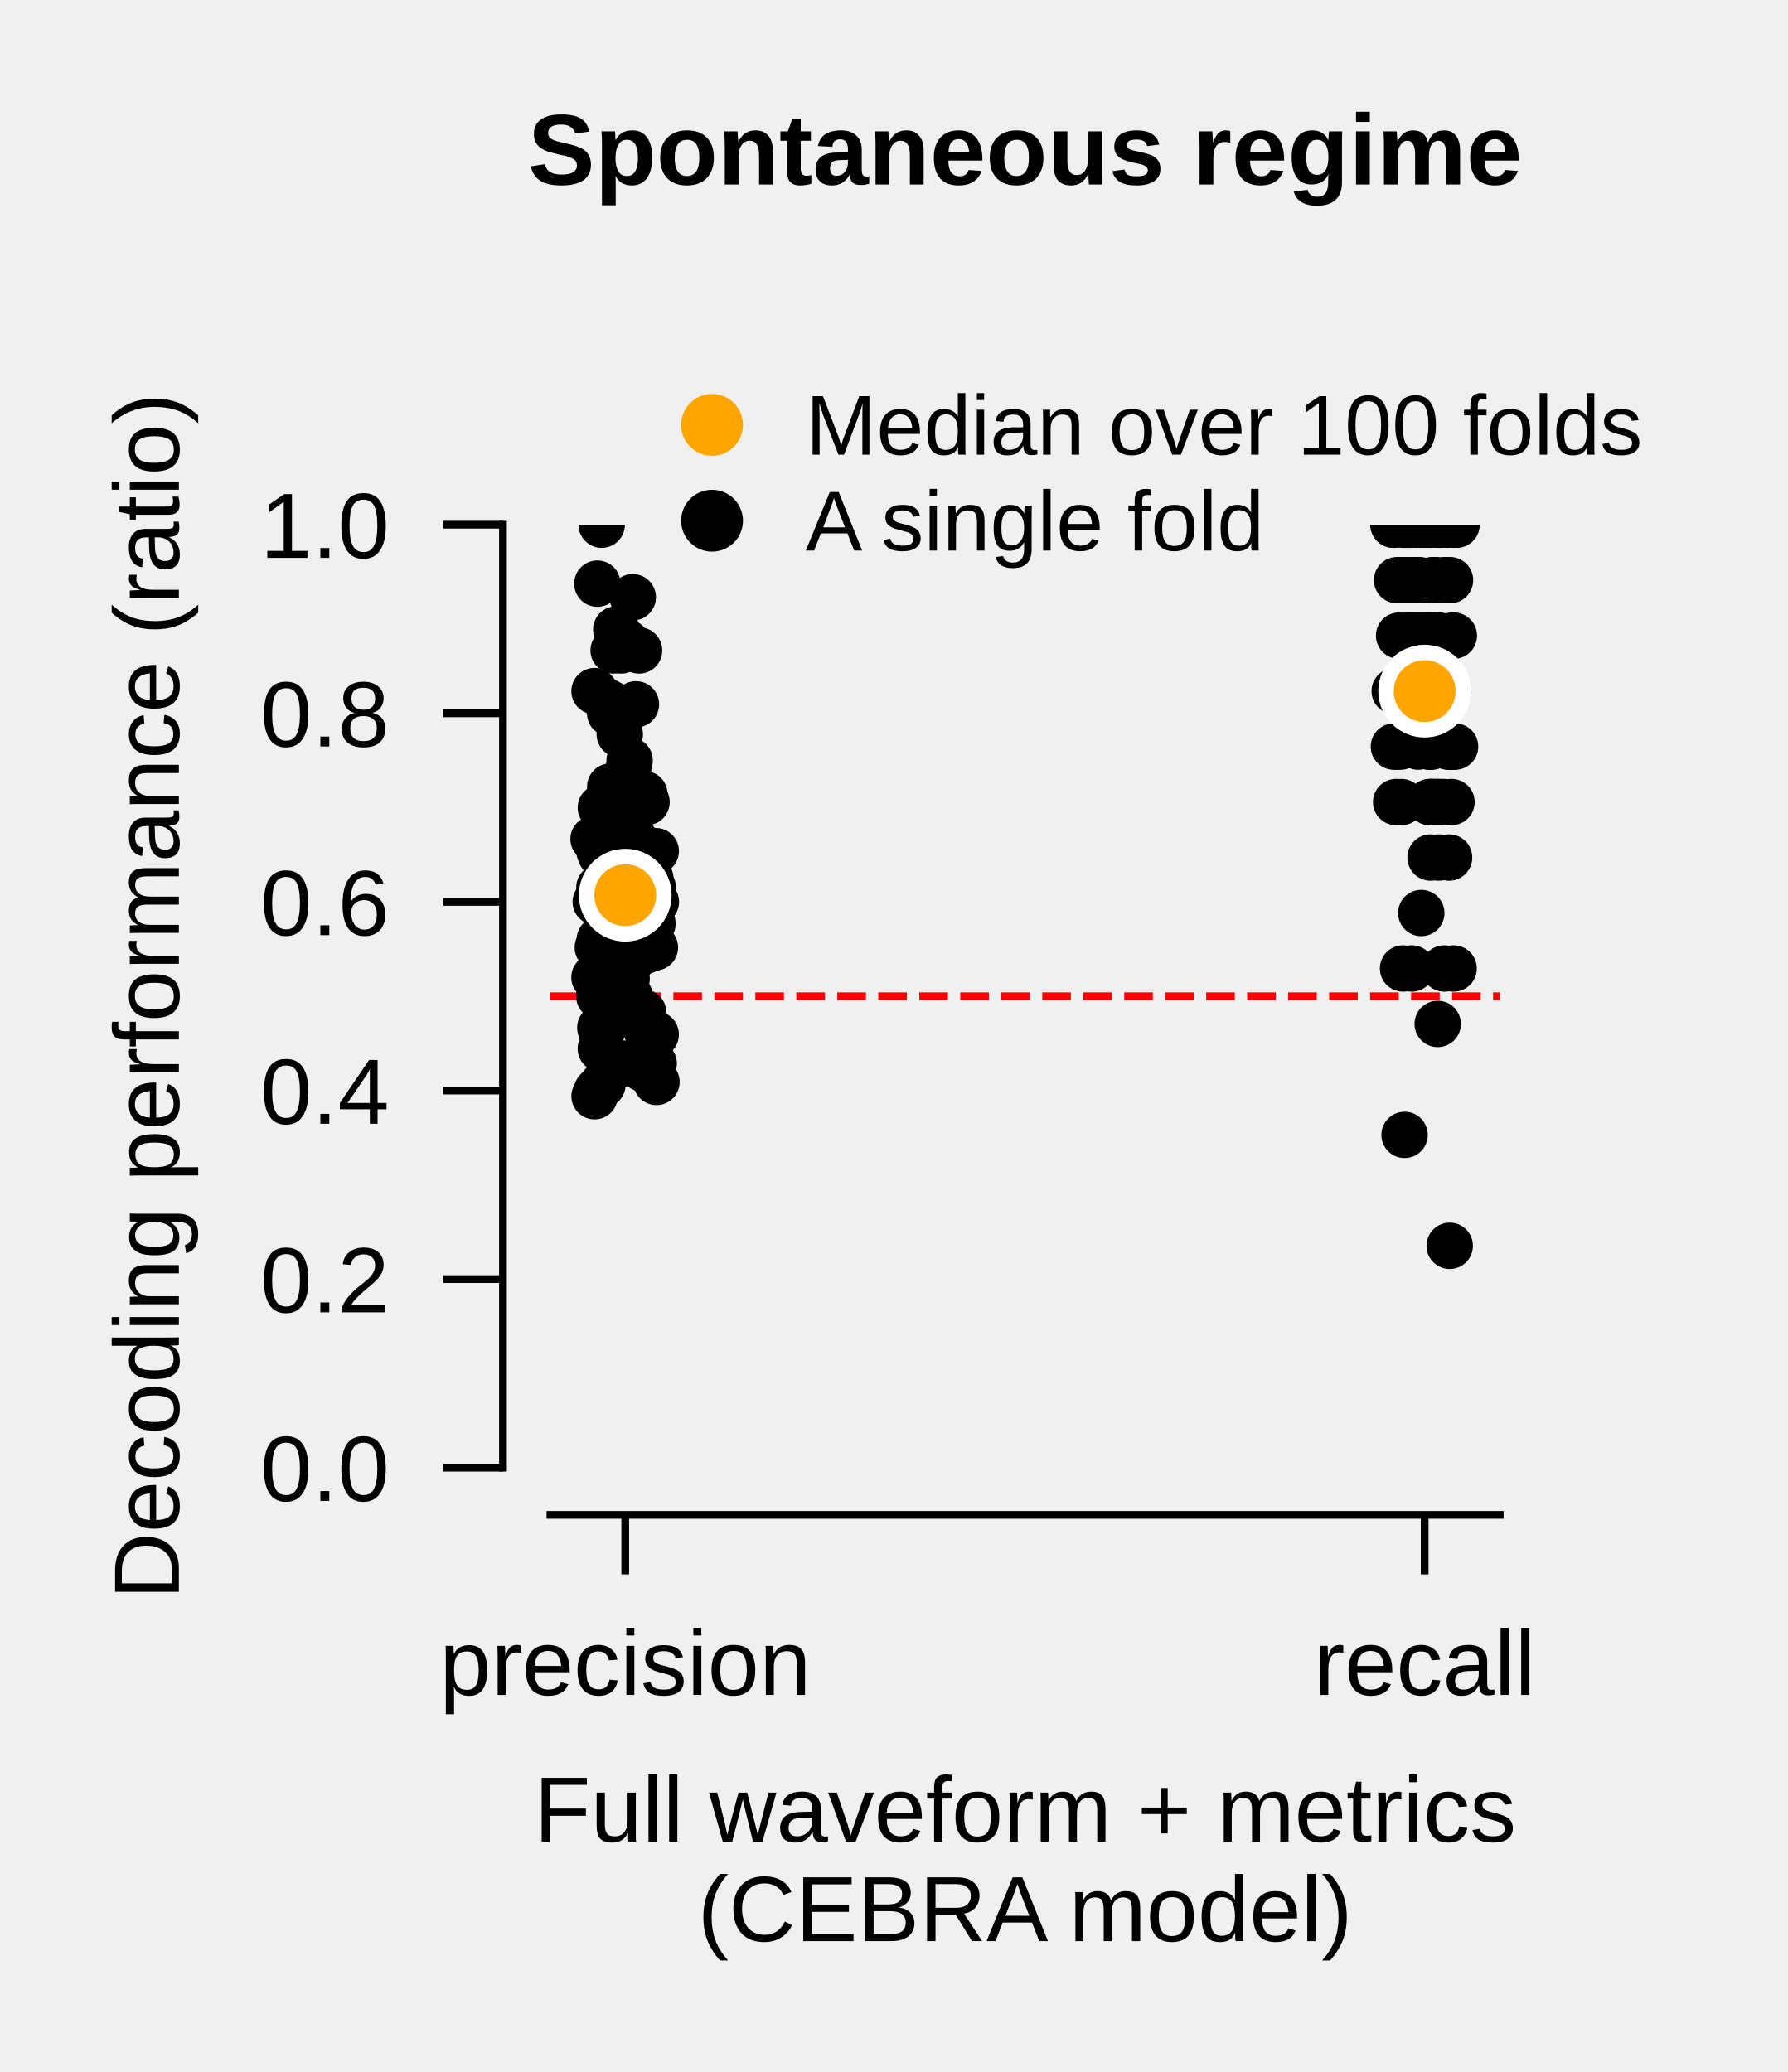
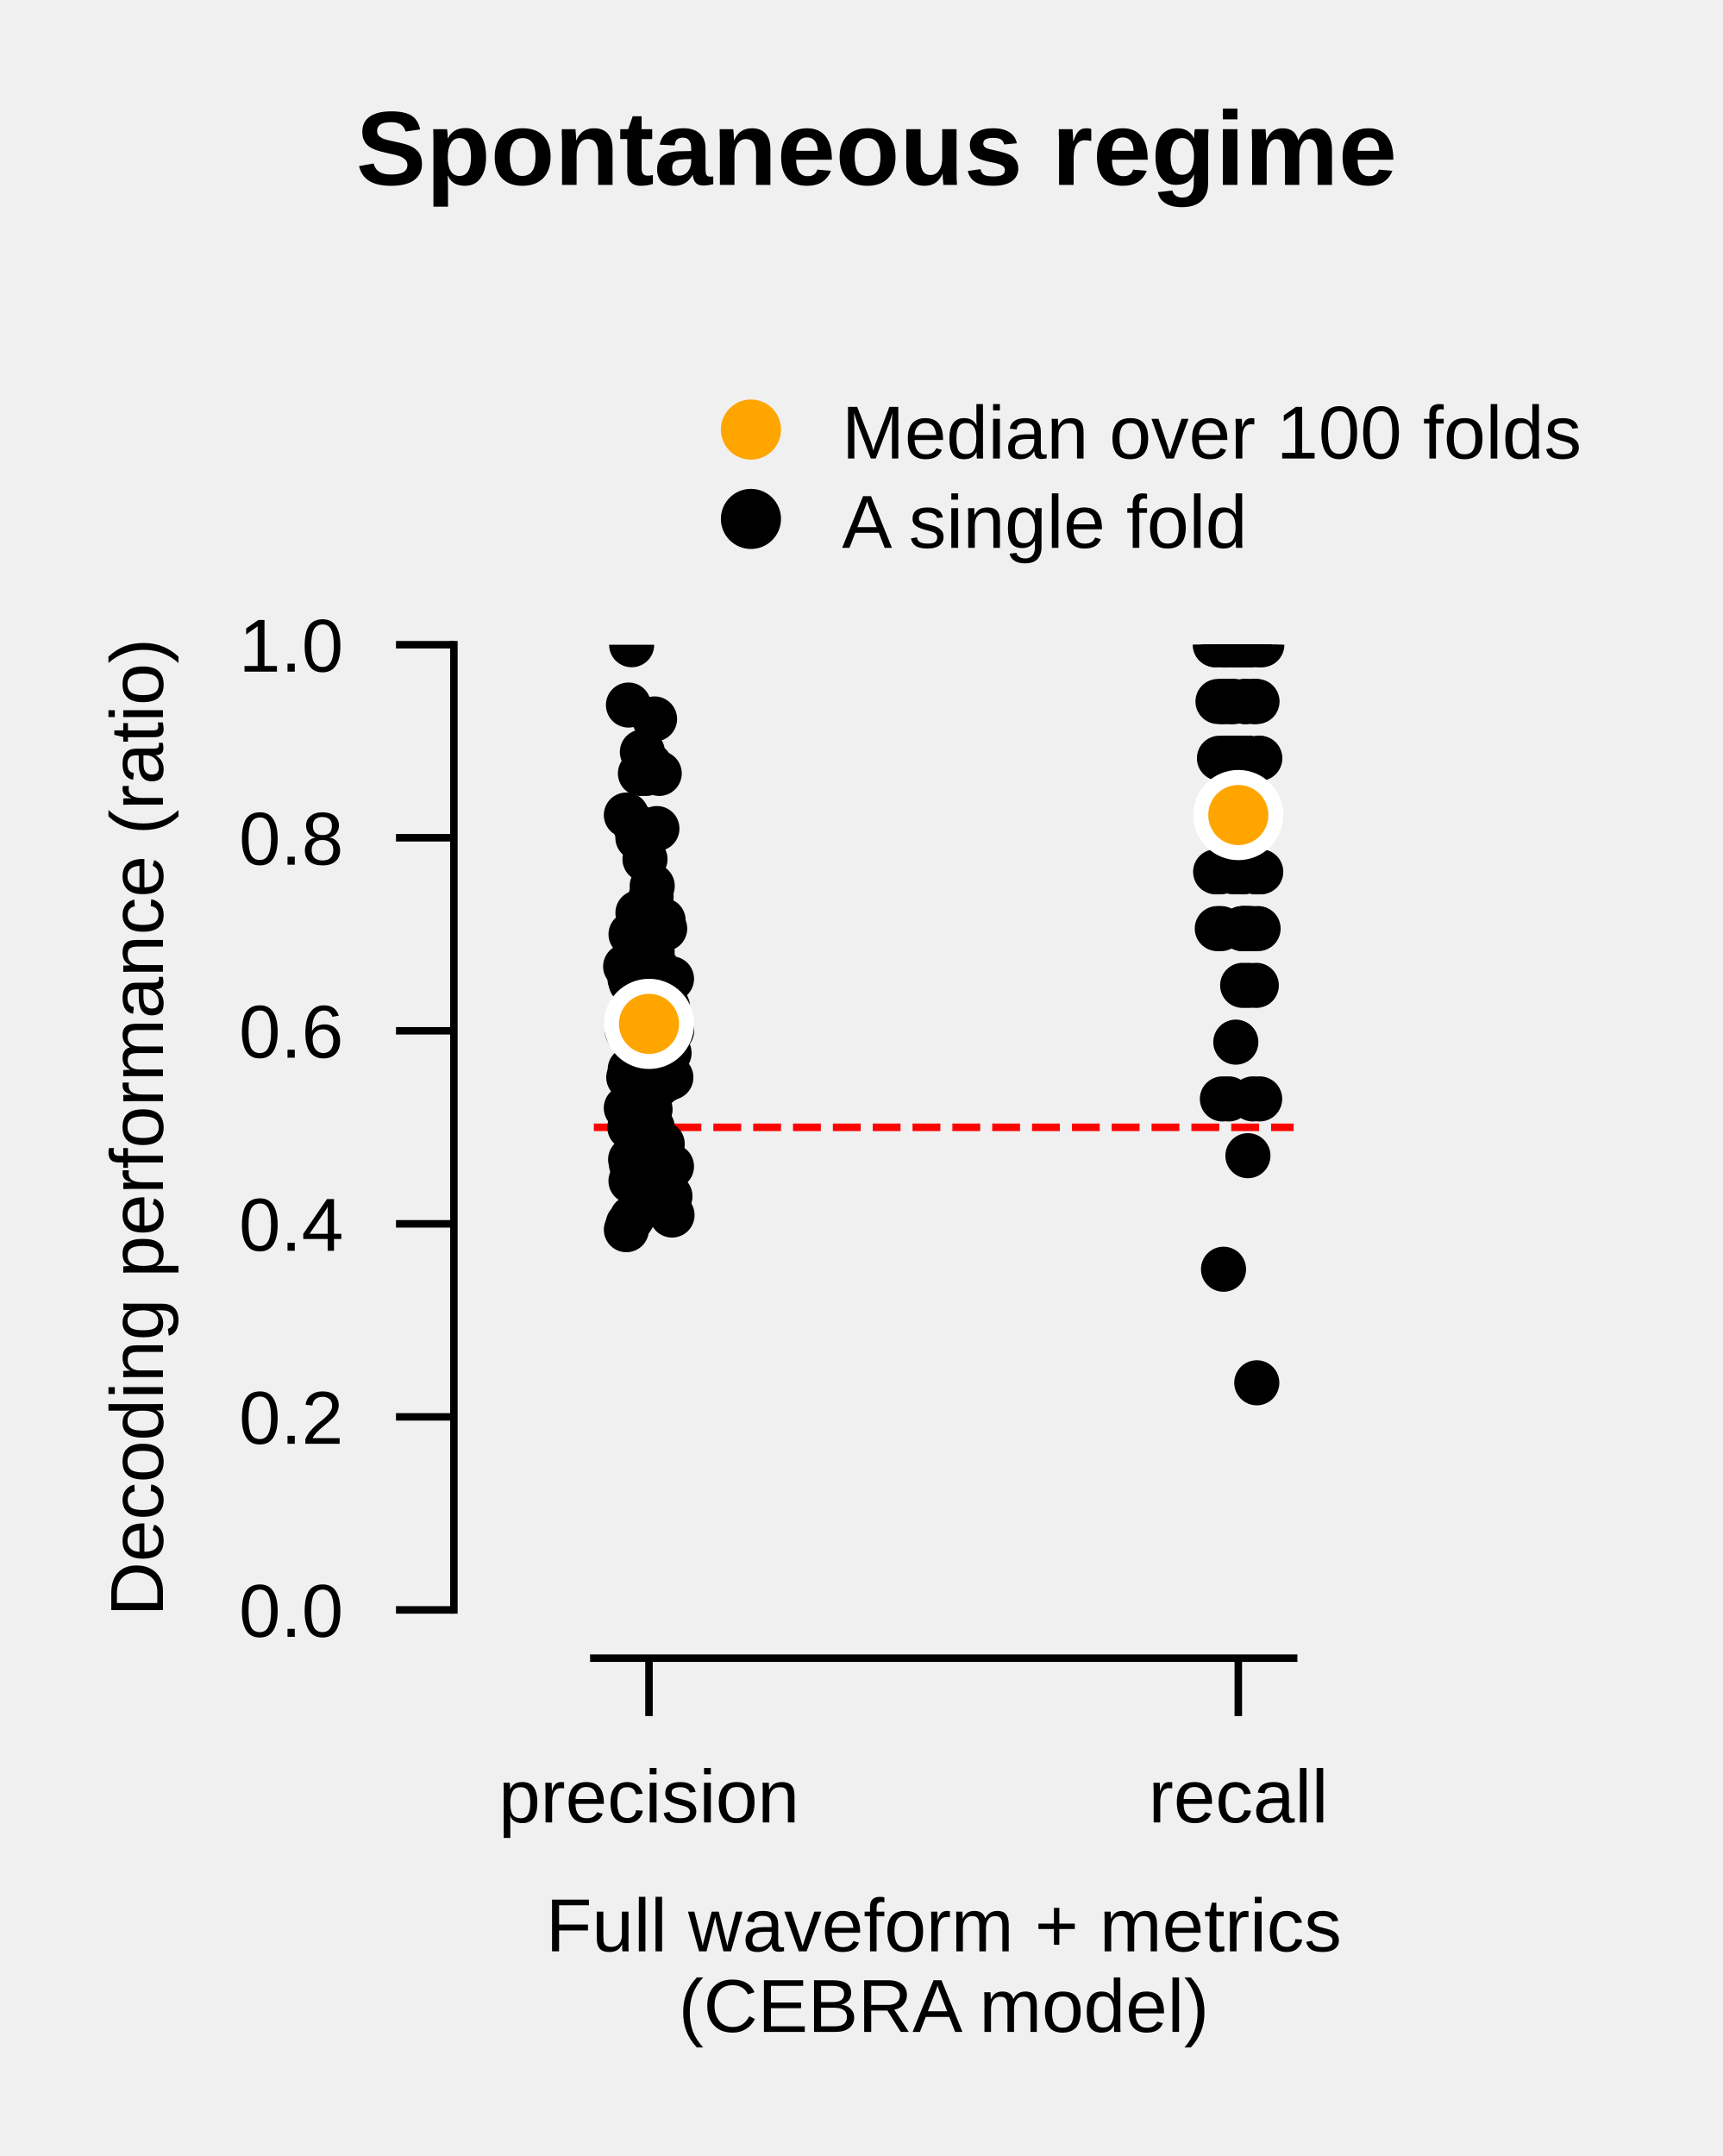
- <svg xmlns="http://www.w3.org/2000/svg" xmlns:xlink="http://www.w3.org/1999/xlink" width="115.602" height="133.994" viewBox="0 0 115.602 133.994" version="1.1">
+ <svg xmlns="http://www.w3.org/2000/svg" xmlns:xlink="http://www.w3.org/1999/xlink" width="114.595" height="143.41" viewBox="0 0 114.595 143.41" version="1.1">
  <defs>
    <style type="text/css">*{stroke-linejoin: round; stroke-linecap: butt}</style>
  </defs>
  <g id="figure_1">
    <g id="patch_1">
-       <path d="M 0 133.994  L 115.602 133.994  L 115.602 0  L 0 0  L 0 133.994  z " style="fill: none" />
+       <path d="M 0 143.41  L 114.595 143.41  L 114.595 0  L 0 0  L 0 143.41  z " style="fill: none" />
    </g>
    <g id="axes_1">
      <g id="patch_2">
-         <path d="M 35.59 94.916  L 96.97 94.916  L 96.97 33.932  L 35.59 33.932  L 35.59 94.916  z " style="fill: none" />
+         <path d="M 39.502 107.085  L 86.052 107.085  L 86.052 42.885  L 39.502 42.885  L 39.502 107.085  z " style="fill: none" />
      </g>
      <g id="line2d_1">
-         <path d="M 35.59 64.424  L 96.97 64.424  " clip-path="url(#pff36fde339)" style="fill: none; stroke-dasharray: 1.85,0.8; stroke-dashoffset: 0; stroke: #ff0000; stroke-width: 0.5" />
+         <path d="M 39.502 74.985  L 86.052 74.985  " clip-path="url(#pbf1550fb75)" style="fill: none; stroke-dasharray: 1.85,0.8; stroke-dashoffset: 0; stroke: #ff0000; stroke-width: 0.5" />
      </g>
      <g id="matplotlib.axis_1">
        <g id="xtick_1">
          <g id="line2d_2">
            <defs>
-               <path id="mc4f6f63d83" d="M 0 0  L 0 3.85  " style="stroke: #000000; stroke-width: 0.5" />
+               <path id="m8f542e8c25" d="M 0 0  L 0 3.85  " style="stroke: #000000; stroke-width: 0.5" />
            </defs>
            <g>
-               <use xlink:href="#mc4f6f63d83" x="40.428" y="97.965" style="stroke: #000000; stroke-width: 0.5" />
+               <use xlink:href="#m8f542e8c25" x="43.171" y="110.295" style="stroke: #000000; stroke-width: 0.5" />
            </g>
          </g>
          <g id="text_1">
-             <text font-family="Arial" font-size="6" text-anchor="middle" x="40.428" y="109.61" transform="rotate(-0 40.42777 109.6097)">precision</text>
+             <text font-family="Arial" font-size="5" text-anchor="middle" x="43.171" y="121.223" transform="rotate(-0 43.17139 121.2234)">precision</text>
          </g>
        </g>
        <g id="xtick_2">
          <g id="line2d_3">
            <g>
-               <use xlink:href="#mc4f6f63d83" x="92.117" y="97.965" style="stroke: #000000; stroke-width: 0.5" />
+               <use xlink:href="#m8f542e8c25" x="82.372" y="110.295" style="stroke: #000000; stroke-width: 0.5" />
            </g>
          </g>
          <g id="text_2">
-             <text font-family="Arial" font-size="6" text-anchor="middle" x="92.117" y="109.61" transform="rotate(-0 92.11683 109.6097)">recall</text>
+             <text font-family="Arial" font-size="5" text-anchor="middle" x="82.372" y="121.223" transform="rotate(-0 82.37188 121.2234)">recall</text>
          </g>
        </g>
        <g id="text_3">
-           <text font-family="Arial" font-size="6" transform="translate(34.52463 119.0969)">Full waveform + metrics</text>
-           <text font-family="Arial" font-size="6" transform="translate(45.10666 125.5307)">(CEBRA model)</text>
+           <text font-family="Arial" font-size="5" transform="translate(36.31469 129.7961)">Full waveform + metrics</text>
+           <text font-family="Arial" font-size="5" transform="translate(45.13305 135.1577)">(CEBRA model)</text>
        </g>
      </g>
      <g id="matplotlib.axis_2">
        <g id="ytick_1">
          <g id="line2d_4">
            <defs>
-               <path id="me7ab2f1387" d="M 0 0  L -3.85 0  " style="stroke: #000000; stroke-width: 0.5" />
+               <path id="mc4f0e2b74e" d="M 0 0  L -3.85 0  " style="stroke: #000000; stroke-width: 0.5" />
            </defs>
            <g>
-               <use xlink:href="#me7ab2f1387" x="32.521" y="94.916" style="stroke: #000000; stroke-width: 0.5" />
+               <use xlink:href="#mc4f0e2b74e" x="30.192" y="107.085" style="stroke: #000000; stroke-width: 0.5" />
            </g>
          </g>
          <g id="text_4">
-             <text font-family="Arial" font-size="6" text-anchor="end" x="25.171" y="97.063" transform="rotate(-0 25.17063 97.06314)">0.0</text>
+             <text font-family="Arial" font-size="5" text-anchor="end" x="22.842" y="108.874" transform="rotate(-0 22.84219 108.874)">0.0</text>
          </g>
        </g>
        <g id="ytick_2">
          <g id="line2d_5">
            <g>
-               <use xlink:href="#me7ab2f1387" x="32.521" y="82.719" style="stroke: #000000; stroke-width: 0.5" />
+               <use xlink:href="#mc4f0e2b74e" x="30.192" y="94.245" style="stroke: #000000; stroke-width: 0.5" />
            </g>
          </g>
          <g id="text_5">
-             <text font-family="Arial" font-size="6" text-anchor="end" x="25.171" y="84.866" transform="rotate(-0 25.17063 84.86634)">0.2</text>
+             <text font-family="Arial" font-size="5" text-anchor="end" x="22.842" y="96.034" transform="rotate(-0 22.84219 96.03398)">0.2</text>
          </g>
        </g>
        <g id="ytick_3">
          <g id="line2d_6">
            <g>
-               <use xlink:href="#me7ab2f1387" x="32.521" y="70.522" style="stroke: #000000; stroke-width: 0.5" />
+               <use xlink:href="#mc4f0e2b74e" x="30.192" y="81.405" style="stroke: #000000; stroke-width: 0.5" />
            </g>
          </g>
          <g id="text_6">
-             <text font-family="Arial" font-size="6" text-anchor="end" x="25.171" y="72.67" transform="rotate(-0 25.17063 72.66954)">0.4</text>
+             <text font-family="Arial" font-size="5" text-anchor="end" x="22.842" y="83.194" transform="rotate(-0 22.84219 83.19398)">0.4</text>
          </g>
        </g>
        <g id="ytick_4">
          <g id="line2d_7">
            <g>
-               <use xlink:href="#me7ab2f1387" x="32.521" y="58.325" style="stroke: #000000; stroke-width: 0.5" />
+               <use xlink:href="#mc4f0e2b74e" x="30.192" y="68.565" style="stroke: #000000; stroke-width: 0.5" />
            </g>
          </g>
          <g id="text_7">
-             <text font-family="Arial" font-size="6" text-anchor="end" x="25.171" y="60.473" transform="rotate(-0 25.17063 60.47274)">0.6</text>
+             <text font-family="Arial" font-size="5" text-anchor="end" x="22.842" y="70.354" transform="rotate(-0 22.84219 70.35398)">0.6</text>
          </g>
        </g>
        <g id="ytick_5">
          <g id="line2d_8">
            <g>
-               <use xlink:href="#me7ab2f1387" x="32.521" y="46.129" style="stroke: #000000; stroke-width: 0.5" />
+               <use xlink:href="#mc4f0e2b74e" x="30.192" y="55.725" style="stroke: #000000; stroke-width: 0.5" />
            </g>
          </g>
          <g id="text_8">
-             <text font-family="Arial" font-size="6" text-anchor="end" x="25.171" y="48.276" transform="rotate(-0 25.17063 48.27594)">0.8</text>
+             <text font-family="Arial" font-size="5" text-anchor="end" x="22.842" y="57.514" transform="rotate(-0 22.84219 57.51398)">0.8</text>
          </g>
        </g>
        <g id="ytick_6">
          <g id="line2d_9">
            <g>
-               <use xlink:href="#me7ab2f1387" x="32.521" y="33.932" style="stroke: #000000; stroke-width: 0.5" />
+               <use xlink:href="#mc4f0e2b74e" x="30.192" y="42.885" style="stroke: #000000; stroke-width: 0.5" />
            </g>
          </g>
          <g id="text_9">
-             <text font-family="Arial" font-size="6" text-anchor="end" x="25.171" y="36.079" transform="rotate(-0 25.17063 36.07914)">1.0</text>
+             <text font-family="Arial" font-size="5" text-anchor="end" x="22.842" y="44.674" transform="rotate(-0 22.84219 44.67398)">1.0</text>
          </g>
        </g>
        <g id="text_10">
-           <text font-family="Arial" font-size="6" text-anchor="middle" x="11.568" y="64.424" transform="rotate(-90 11.56781 64.4238)">Decoding performance (ratio)</text>
+           <text font-family="Arial" font-size="5" text-anchor="middle" x="10.84" y="74.985" transform="rotate(-90 10.83984 74.98453)">Decoding performance (ratio)</text>
        </g>
      </g>
      <g id="line2d_10" />
      <g id="line2d_11" />
      <g id="patch_3">
-         <path d="M 32.521 94.916  L 32.521 33.932  " style="fill: none; stroke: #000000; stroke-width: 0.5; stroke-linejoin: miter; stroke-linecap: square" />
+         <path d="M 30.192 107.085  L 30.192 42.885  " style="fill: none; stroke: #000000; stroke-width: 0.5; stroke-linejoin: miter; stroke-linecap: square" />
      </g>
      <g id="patch_4">
-         <path d="M 35.59 97.965  L 96.97 97.965  " style="fill: none; stroke: #000000; stroke-width: 0.5; stroke-linejoin: miter; stroke-linecap: square" />
+         <path d="M 39.502 110.295  L 86.052 110.295  " style="fill: none; stroke: #000000; stroke-width: 0.5; stroke-linejoin: miter; stroke-linecap: square" />
      </g>
      <g id="PathCollection_1">
        <defs>
-           <path id="m756b7f6b04" d="M 0 1.5  C 0.398 1.5 0.779 1.342 1.061 1.061  C 1.342 0.779 1.5 0.398 1.5 0  C 1.5 -0.398 1.342 -0.779 1.061 -1.061  C 0.779 -1.342 0.398 -1.5 0 -1.5  C -0.398 -1.5 -0.779 -1.342 -1.061 -1.061  C -1.342 -0.779 -1.5 -0.398 -1.5 0  C -1.5 0.398 -1.342 0.779 -1.061 1.061  C -0.779 1.342 -0.398 1.5 0 1.5  z " />
+           <path id="mdff72c5a5d" d="M 0 1.5  C 0.398 1.5 0.779 1.342 1.061 1.061  C 1.342 0.779 1.5 0.398 1.5 0  C 1.5 -0.398 1.342 -0.779 1.061 -1.061  C 0.779 -1.342 0.398 -1.5 0 -1.5  C -0.398 -1.5 -0.779 -1.342 -1.061 -1.061  C -1.342 -0.779 -1.5 -0.398 -1.5 0  C -1.5 0.398 -1.342 0.779 -1.061 1.061  C -0.779 1.342 -0.398 1.5 0 1.5  z " />
        </defs>
-         <g clip-path="url(#pff36fde339)">
-           <use xlink:href="#m756b7f6b04" x="40.63" y="55.886" />
-           <use xlink:href="#m756b7f6b04" x="41.318" y="57.89" />
-           <use xlink:href="#m756b7f6b04" x="40.853" y="60.358" />
-           <use xlink:href="#m756b7f6b04" x="40.613" y="49.841" />
-           <use xlink:href="#m756b7f6b04" x="40.112" y="57.795" />
-           <use xlink:href="#m756b7f6b04" x="41.031" y="61.883" />
-           <use xlink:href="#m756b7f6b04" x="40.17" y="64.424" />
-           <use xlink:href="#m756b7f6b04" x="42.048" y="56.801" />
-           <use xlink:href="#m756b7f6b04" x="42.345" y="61.269" />
-           <use xlink:href="#m756b7f6b04" x="39.946" y="52.696" />
-           <use xlink:href="#m756b7f6b04" x="41.634" y="59.043" />
-           <use xlink:href="#m756b7f6b04" x="40.547" y="50.564" />
-           <use xlink:href="#m756b7f6b04" x="40.709" y="64.424" />
-           <use xlink:href="#m756b7f6b04" x="42.188" y="59.733" />
-           <use xlink:href="#m756b7f6b04" x="38.654" y="61.269" />
-           <use xlink:href="#m756b7f6b04" x="38.72" y="63.294" />
-           <use xlink:href="#m756b7f6b04" x="38.444" y="70.892" />
-           <use xlink:href="#m756b7f6b04" x="41.803" y="51.868" />
-           <use xlink:href="#m756b7f6b04" x="41.578" y="69.115" />
-           <use xlink:href="#m756b7f6b04" x="41.958" y="58.325" />
-           <use xlink:href="#m756b7f6b04" x="42.407" y="58.325" />
-           <use xlink:href="#m756b7f6b04" x="41.665" y="51.356" />
-           <use xlink:href="#m756b7f6b04" x="40.268" y="56.801" />
-           <use xlink:href="#m756b7f6b04" x="41.588" y="65.475" />
-           <use xlink:href="#m756b7f6b04" x="38.849" y="67.812" />
-           <use xlink:href="#m756b7f6b04" x="41.006" y="54.26" />
-           <use xlink:href="#m756b7f6b04" x="38.953" y="70.141" />
-           <use xlink:href="#m756b7f6b04" x="42.267" y="68.78" />
-           <use xlink:href="#m756b7f6b04" x="40.518" y="63.294" />
-           <use xlink:href="#m756b7f6b04" x="40.075" y="47.484" />
-           <use xlink:href="#m756b7f6b04" x="39.454" y="46.129" />
-           <use xlink:href="#m756b7f6b04" x="41.562" y="57.795" />
-           <use xlink:href="#m756b7f6b04" x="40.246" y="54.26" />
-           <use xlink:href="#m756b7f6b04" x="40.711" y="49.178" />
-           <use xlink:href="#m756b7f6b04" x="38.438" y="63.204" />
-           <use xlink:href="#m756b7f6b04" x="40.914" y="38.623" />
-           <use xlink:href="#m756b7f6b04" x="40.891" y="57.89" />
-           <use xlink:href="#m756b7f6b04" x="40.911" y="51.868" />
-           <use xlink:href="#m756b7f6b04" x="42.263" y="61.269" />
-           <use xlink:href="#m756b7f6b04" x="41.18" y="57.89" />
-           <use xlink:href="#m756b7f6b04" x="39.847" y="40.708" />
-           <use xlink:href="#m756b7f6b04" x="40.167" y="60.068" />
-           <use xlink:href="#m756b7f6b04" x="41.245" y="61.473" />
-           <use xlink:href="#m756b7f6b04" x="38.609" y="70.522" />
-           <use xlink:href="#m756b7f6b04" x="41.117" y="59.342" />
-           <use xlink:href="#m756b7f6b04" x="41.133" y="57.387" />
-           <use xlink:href="#m756b7f6b04" x="39.23" y="55.144" />
-           <use xlink:href="#m756b7f6b04" x="38.893" y="66.769" />
-           <use xlink:href="#m756b7f6b04" x="39.665" y="65.295" />
-           <use xlink:href="#m756b7f6b04" x="39.864" y="51.719" />
-           <use xlink:href="#m756b7f6b04" x="40.718" y="55.886" />
-           <use xlink:href="#m756b7f6b04" x="40.174" y="42.063" />
-           <use xlink:href="#m756b7f6b04" x="42.447" y="69.968" />
-           <use xlink:href="#m756b7f6b04" x="38.782" y="60.765" />
-           <use xlink:href="#m756b7f6b04" x="39.224" y="45.366" />
-           <use xlink:href="#m756b7f6b04" x="39.027" y="63.5" />
-           <use xlink:href="#m756b7f6b04" x="41.061" y="55.712" />
-           <use xlink:href="#m756b7f6b04" x="39.408" y="59.733" />
-           <use xlink:href="#m756b7f6b04" x="40.288" y="68.78" />
-           <use xlink:href="#m756b7f6b04" x="39.371" y="60.068" />
-           <use xlink:href="#m756b7f6b04" x="39.018" y="63.372" />
-           <use xlink:href="#m756b7f6b04" x="38.817" y="66.457" />
-           <use xlink:href="#m756b7f6b04" x="41.074" y="59.609" />
-           <use xlink:href="#m756b7f6b04" x="38.932" y="60.765" />
-           <use xlink:href="#m756b7f6b04" x="39.173" y="61.883" />
-           <use xlink:href="#m756b7f6b04" x="39.885" y="62.078" />
-           <use xlink:href="#m756b7f6b04" x="41.755" y="61.473" />
-           <use xlink:href="#m756b7f6b04" x="38.762" y="55.042" />
-           <use xlink:href="#m756b7f6b04" x="41.825" y="61.036" />
-           <use xlink:href="#m756b7f6b04" x="38.758" y="57.387" />
-           <use xlink:href="#m756b7f6b04" x="42.398" y="66.896" />
-           <use xlink:href="#m756b7f6b04" x="40.298" y="63.098" />
-           <use xlink:href="#m756b7f6b04" x="42.399" y="55.042" />
-           <use xlink:href="#m756b7f6b04" x="40.861" y="57.89" />
-           <use xlink:href="#m756b7f6b04" x="41.417" y="56.4" />
-           <use xlink:href="#m756b7f6b04" x="38.522" y="58.325" />
-           <use xlink:href="#m756b7f6b04" x="39.53" y="54.26" />
-           <use xlink:href="#m756b7f6b04" x="38.857" y="55.276" />
-           <use xlink:href="#m756b7f6b04" x="39.585" y="64.424" />
-           <use xlink:href="#m756b7f6b04" x="38.851" y="52.227" />
-           <use xlink:href="#m756b7f6b04" x="39.675" y="59.167" />
-           <use xlink:href="#m756b7f6b04" x="40.073" y="57.387" />
-           <use xlink:href="#m756b7f6b04" x="38.625" y="37.743" />
-           <use xlink:href="#m756b7f6b04" x="41.224" y="57.89" />
-           <use xlink:href="#m756b7f6b04" x="40.703" y="53.336" />
-           <use xlink:href="#m756b7f6b04" x="39.458" y="50.872" />
-           <use xlink:href="#m756b7f6b04" x="40.524" y="41.555" />
-           <use xlink:href="#m756b7f6b04" x="38.749" y="64.424" />
-           <use xlink:href="#m756b7f6b04" x="40.742" y="57.89" />
-           <use xlink:href="#m756b7f6b04" x="42.203" y="57.387" />
-           <use xlink:href="#m756b7f6b04" x="39.678" y="42.063" />
-           <use xlink:href="#m756b7f6b04" x="41.12" y="45.548" />
-           <use xlink:href="#m756b7f6b04" x="38.905" y="33.932" />
-           <use xlink:href="#m756b7f6b04" x="41.322" y="42.063" />
-           <use xlink:href="#m756b7f6b04" x="39.557" y="45.548" />
-           <use xlink:href="#m756b7f6b04" x="39.118" y="63.372" />
-           <use xlink:href="#m756b7f6b04" x="40.786" y="60.765" />
-           <use xlink:href="#m756b7f6b04" x="38.443" y="44.694" />
-           <use xlink:href="#m756b7f6b04" x="41.788" y="66.602" />
-           <use xlink:href="#m756b7f6b04" x="38.38" y="54.26" />
+         <g clip-path="url(#pbf1550fb75)">
+           <use xlink:href="#mdff72c5a5d" x="43.324" y="65.997" />
+           <use xlink:href="#mdff72c5a5d" x="43.846" y="68.106" />
+           <use xlink:href="#mdff72c5a5d" x="43.494" y="70.705" />
+           <use xlink:href="#mdff72c5a5d" x="43.312" y="59.632" />
+           <use xlink:href="#mdff72c5a5d" x="42.932" y="68.006" />
+           <use xlink:href="#mdff72c5a5d" x="43.629" y="72.31" />
+           <use xlink:href="#mdff72c5a5d" x="42.976" y="74.985" />
+           <use xlink:href="#mdff72c5a5d" x="44.4" y="66.96" />
+           <use xlink:href="#mdff72c5a5d" x="44.625" y="71.664" />
+           <use xlink:href="#mdff72c5a5d" x="42.806" y="62.638" />
+           <use xlink:href="#mdff72c5a5d" x="44.086" y="69.32" />
+           <use xlink:href="#mdff72c5a5d" x="43.262" y="60.394" />
+           <use xlink:href="#mdff72c5a5d" x="43.385" y="74.985" />
+           <use xlink:href="#mdff72c5a5d" x="44.506" y="70.046" />
+           <use xlink:href="#mdff72c5a5d" x="41.826" y="71.664" />
+           <use xlink:href="#mdff72c5a5d" x="41.877" y="73.796" />
+           <use xlink:href="#mdff72c5a5d" x="41.667" y="81.794" />
+           <use xlink:href="#mdff72c5a5d" x="44.214" y="61.767" />
+           <use xlink:href="#mdff72c5a5d" x="44.044" y="79.923" />
+           <use xlink:href="#mdff72c5a5d" x="44.332" y="68.565" />
+           <use xlink:href="#mdff72c5a5d" x="44.672" y="68.565" />
+           <use xlink:href="#mdff72c5a5d" x="44.11" y="61.227" />
+           <use xlink:href="#mdff72c5a5d" x="43.051" y="66.96" />
+           <use xlink:href="#mdff72c5a5d" x="44.051" y="76.091" />
+           <use xlink:href="#mdff72c5a5d" x="41.974" y="78.551" />
+           <use xlink:href="#mdff72c5a5d" x="43.61" y="64.285" />
+           <use xlink:href="#mdff72c5a5d" x="42.053" y="81.003" />
+           <use xlink:href="#mdff72c5a5d" x="44.566" y="79.57" />
+           <use xlink:href="#mdff72c5a5d" x="43.24" y="73.796" />
+           <use xlink:href="#mdff72c5a5d" x="42.904" y="57.151" />
+           <use xlink:href="#mdff72c5a5d" x="42.433" y="55.725" />
+           <use xlink:href="#mdff72c5a5d" x="44.031" y="68.006" />
+           <use xlink:href="#mdff72c5a5d" x="43.034" y="64.285" />
+           <use xlink:href="#mdff72c5a5d" x="43.386" y="58.935" />
+           <use xlink:href="#mdff72c5a5d" x="41.662" y="73.701" />
+           <use xlink:href="#mdff72c5a5d" x="43.54" y="47.823" />
+           <use xlink:href="#mdff72c5a5d" x="43.523" y="68.106" />
+           <use xlink:href="#mdff72c5a5d" x="43.538" y="61.767" />
+           <use xlink:href="#mdff72c5a5d" x="44.563" y="71.664" />
+           <use xlink:href="#mdff72c5a5d" x="43.742" y="68.106" />
+           <use xlink:href="#mdff72c5a5d" x="42.731" y="50.018" />
+           <use xlink:href="#mdff72c5a5d" x="42.974" y="70.399" />
+           <use xlink:href="#mdff72c5a5d" x="43.791" y="71.878" />
+           <use xlink:href="#mdff72c5a5d" x="41.792" y="81.405" />
+           <use xlink:href="#mdff72c5a5d" x="43.694" y="69.635" />
+           <use xlink:href="#mdff72c5a5d" x="43.707" y="67.577" />
+           <use xlink:href="#mdff72c5a5d" x="42.263" y="65.215" />
+           <use xlink:href="#mdff72c5a5d" x="42.008" y="77.454" />
+           <use xlink:href="#mdff72c5a5d" x="42.593" y="75.902" />
+           <use xlink:href="#mdff72c5a5d" x="42.744" y="61.61" />
+           <use xlink:href="#mdff72c5a5d" x="43.392" y="65.997" />
+           <use xlink:href="#mdff72c5a5d" x="42.979" y="51.445" />
+           <use xlink:href="#mdff72c5a5d" x="44.703" y="80.821" />
+           <use xlink:href="#mdff72c5a5d" x="41.923" y="71.133" />
+           <use xlink:href="#mdff72c5a5d" x="42.258" y="54.922" />
+           <use xlink:href="#mdff72c5a5d" x="42.109" y="74.012" />
+           <use xlink:href="#mdff72c5a5d" x="43.652" y="65.813" />
+           <use xlink:href="#mdff72c5a5d" x="42.398" y="70.046" />
+           <use xlink:href="#mdff72c5a5d" x="43.066" y="79.57" />
+           <use xlink:href="#mdff72c5a5d" x="42.37" y="70.399" />
+           <use xlink:href="#mdff72c5a5d" x="42.102" y="73.878" />
+           <use xlink:href="#mdff72c5a5d" x="41.95" y="77.125" />
+           <use xlink:href="#mdff72c5a5d" x="43.662" y="69.916" />
+           <use xlink:href="#mdff72c5a5d" x="42.037" y="71.133" />
+           <use xlink:href="#mdff72c5a5d" x="42.22" y="72.31" />
+           <use xlink:href="#mdff72c5a5d" x="42.76" y="72.515" />
+           <use xlink:href="#mdff72c5a5d" x="44.178" y="71.878" />
+           <use xlink:href="#mdff72c5a5d" x="41.908" y="65.108" />
+           <use xlink:href="#mdff72c5a5d" x="44.231" y="71.418" />
+           <use xlink:href="#mdff72c5a5d" x="41.905" y="67.577" />
+           <use xlink:href="#mdff72c5a5d" x="44.666" y="77.587" />
+           <use xlink:href="#mdff72c5a5d" x="43.073" y="73.589" />
+           <use xlink:href="#mdff72c5a5d" x="44.667" y="65.108" />
+           <use xlink:href="#mdff72c5a5d" x="43.5" y="68.106" />
+           <use xlink:href="#mdff72c5a5d" x="43.922" y="66.537" />
+           <use xlink:href="#mdff72c5a5d" x="41.726" y="68.565" />
+           <use xlink:href="#mdff72c5a5d" x="42.49" y="64.285" />
+           <use xlink:href="#mdff72c5a5d" x="41.98" y="65.355" />
+           <use xlink:href="#mdff72c5a5d" x="42.532" y="74.985" />
+           <use xlink:href="#mdff72c5a5d" x="41.976" y="62.145" />
+           <use xlink:href="#mdff72c5a5d" x="42.601" y="69.45" />
+           <use xlink:href="#mdff72c5a5d" x="42.903" y="67.577" />
+           <use xlink:href="#mdff72c5a5d" x="41.805" y="46.897" />
+           <use xlink:href="#mdff72c5a5d" x="43.775" y="68.106" />
+           <use xlink:href="#mdff72c5a5d" x="43.38" y="63.312" />
+           <use xlink:href="#mdff72c5a5d" x="42.436" y="60.718" />
+           <use xlink:href="#mdff72c5a5d" x="43.244" y="50.91" />
+           <use xlink:href="#mdff72c5a5d" x="41.898" y="74.985" />
+           <use xlink:href="#mdff72c5a5d" x="43.41" y="68.106" />
+           <use xlink:href="#mdff72c5a5d" x="44.518" y="67.577" />
+           <use xlink:href="#mdff72c5a5d" x="42.602" y="51.445" />
+           <use xlink:href="#mdff72c5a5d" x="43.696" y="55.113" />
+           <use xlink:href="#mdff72c5a5d" x="42.017" y="42.885" />
+           <use xlink:href="#mdff72c5a5d" x="43.85" y="51.445" />
+           <use xlink:href="#mdff72c5a5d" x="42.511" y="55.113" />
+           <use xlink:href="#mdff72c5a5d" x="42.178" y="73.878" />
+           <use xlink:href="#mdff72c5a5d" x="43.443" y="71.133" />
+           <use xlink:href="#mdff72c5a5d" x="41.666" y="54.214" />
+           <use xlink:href="#mdff72c5a5d" x="44.203" y="77.277" />
+           <use xlink:href="#mdff72c5a5d" x="41.618" y="64.285" />
        </g>
      </g>
      <g id="PathCollection_2">
-         <g clip-path="url(#pff36fde339)">
-           <use xlink:href="#m756b7f6b04" x="92.852" y="37.519" />
-           <use xlink:href="#m756b7f6b04" x="91.166" y="33.932" />
-           <use xlink:href="#m756b7f6b04" x="93.089" y="33.932" />
-           <use xlink:href="#m756b7f6b04" x="94.028" y="33.932" />
-           <use xlink:href="#m756b7f6b04" x="91.078" y="44.694" />
-           <use xlink:href="#m756b7f6b04" x="92.432" y="48.281" />
-           <use xlink:href="#m756b7f6b04" x="92.497" y="55.456" />
-           <use xlink:href="#m756b7f6b04" x="92.416" y="41.106" />
-           <use xlink:href="#m756b7f6b04" x="90.972" y="37.519" />
-           <use xlink:href="#m756b7f6b04" x="93.989" y="62.63" />
-           <use xlink:href="#m756b7f6b04" x="91.898" y="59.043" />
-           <use xlink:href="#m756b7f6b04" x="93.549" y="37.519" />
-           <use xlink:href="#m756b7f6b04" x="92.942" y="44.694" />
-           <use xlink:href="#m756b7f6b04" x="91.279" y="41.106" />
-           <use xlink:href="#m756b7f6b04" x="93.414" y="37.519" />
-           <use xlink:href="#m756b7f6b04" x="91.689" y="44.694" />
-           <use xlink:href="#m756b7f6b04" x="93.693" y="48.281" />
-           <use xlink:href="#m756b7f6b04" x="92.453" y="51.868" />
-           <use xlink:href="#m756b7f6b04" x="93.695" y="55.456" />
-           <use xlink:href="#m756b7f6b04" x="92.913" y="41.106" />
-           <use xlink:href="#m756b7f6b04" x="93.048" y="51.868" />
-           <use xlink:href="#m756b7f6b04" x="92.122" y="41.106" />
-           <use xlink:href="#m756b7f6b04" x="94.003" y="41.106" />
-           <use xlink:href="#m756b7f6b04" x="92.712" y="44.694" />
-           <use xlink:href="#m756b7f6b04" x="91.802" y="37.519" />
-           <use xlink:href="#m756b7f6b04" x="92.557" y="44.694" />
-           <use xlink:href="#m756b7f6b04" x="90.129" y="48.281" />
-           <use xlink:href="#m756b7f6b04" x="91.296" y="41.106" />
-           <use xlink:href="#m756b7f6b04" x="92.779" y="44.694" />
-           <use xlink:href="#m756b7f6b04" x="91.249" y="44.694" />
-           <use xlink:href="#m756b7f6b04" x="92.605" y="51.868" />
-           <use xlink:href="#m756b7f6b04" x="91.822" y="44.694" />
-           <use xlink:href="#m756b7f6b04" x="90.609" y="51.868" />
-           <use xlink:href="#m756b7f6b04" x="91.283" y="62.63" />
-           <use xlink:href="#m756b7f6b04" x="92.406" y="48.281" />
-           <use xlink:href="#m756b7f6b04" x="92.493" y="51.868" />
-           <use xlink:href="#m756b7f6b04" x="92.424" y="33.932" />
-           <use xlink:href="#m756b7f6b04" x="92.75" y="51.868" />
-           <use xlink:href="#m756b7f6b04" x="92.746" y="37.519" />
-           <use xlink:href="#m756b7f6b04" x="91.833" y="33.932" />
-           <use xlink:href="#m756b7f6b04" x="93.757" y="37.519" />
-           <use xlink:href="#m756b7f6b04" x="91.569" y="37.519" />
-           <use xlink:href="#m756b7f6b04" x="91.852" y="33.932" />
-           <use xlink:href="#m756b7f6b04" x="93.737" y="80.567" />
-           <use xlink:href="#m756b7f6b04" x="93.383" y="44.694" />
-           <use xlink:href="#m756b7f6b04" x="92.96" y="66.217" />
-           <use xlink:href="#m756b7f6b04" x="90.464" y="41.106" />
-           <use xlink:href="#m756b7f6b04" x="93.851" y="51.868" />
-           <use xlink:href="#m756b7f6b04" x="93.003" y="33.932" />
-           <use xlink:href="#m756b7f6b04" x="94.18" y="33.932" />
-           <use xlink:href="#m756b7f6b04" x="90.667" y="37.519" />
-           <use xlink:href="#m756b7f6b04" x="93.639" y="48.281" />
-           <use xlink:href="#m756b7f6b04" x="90.721" y="62.63" />
-           <use xlink:href="#m756b7f6b04" x="92.595" y="44.694" />
-           <use xlink:href="#m756b7f6b04" x="90.561" y="48.281" />
-           <use xlink:href="#m756b7f6b04" x="93.556" y="33.932" />
-           <use xlink:href="#m756b7f6b04" x="93.388" y="62.63" />
-           <use xlink:href="#m756b7f6b04" x="92.403" y="41.106" />
-           <use xlink:href="#m756b7f6b04" x="91.733" y="41.106" />
-           <use xlink:href="#m756b7f6b04" x="90.335" y="37.519" />
-           <use xlink:href="#m756b7f6b04" x="92.933" y="41.106" />
-           <use xlink:href="#m756b7f6b04" x="91.925" y="44.694" />
-           <use xlink:href="#m756b7f6b04" x="93.035" y="55.456" />
-           <use xlink:href="#m756b7f6b04" x="93.632" y="44.694" />
-           <use xlink:href="#m756b7f6b04" x="94.083" y="48.281" />
-           <use xlink:href="#m756b7f6b04" x="93.588" y="44.694" />
-           <use xlink:href="#m756b7f6b04" x="90.098" y="33.932" />
-           <use xlink:href="#m756b7f6b04" x="91.538" y="33.932" />
-           <use xlink:href="#m756b7f6b04" x="93.068" y="41.106" />
-           <use xlink:href="#m756b7f6b04" x="90.759" y="37.519" />
-           <use xlink:href="#m756b7f6b04" x="92.204" y="33.932" />
-           <use xlink:href="#m756b7f6b04" x="90.274" y="51.868" />
-           <use xlink:href="#m756b7f6b04" x="90.876" y="33.932" />
-           <use xlink:href="#m756b7f6b04" x="90.126" y="33.932" />
-           <use xlink:href="#m756b7f6b04" x="93.331" y="51.868" />
-           <use xlink:href="#m756b7f6b04" x="90.975" y="41.106" />
-           <use xlink:href="#m756b7f6b04" x="91.477" y="37.519" />
-           <use xlink:href="#m756b7f6b04" x="93.887" y="48.281" />
-           <use xlink:href="#m756b7f6b04" x="92.962" y="51.868" />
-           <use xlink:href="#m756b7f6b04" x="90.181" y="44.694" />
-           <use xlink:href="#m756b7f6b04" x="90.73" y="33.932" />
-           <use xlink:href="#m756b7f6b04" x="92.619" y="37.519" />
-           <use xlink:href="#m756b7f6b04" x="92.436" y="41.106" />
-           <use xlink:href="#m756b7f6b04" x="91.033" y="33.932" />
-           <use xlink:href="#m756b7f6b04" x="93.912" y="41.106" />
-           <use xlink:href="#m756b7f6b04" x="92.588" y="48.281" />
-           <use xlink:href="#m756b7f6b04" x="92.264" y="44.694" />
-           <use xlink:href="#m756b7f6b04" x="92.489" y="33.932" />
-           <use xlink:href="#m756b7f6b04" x="93.068" y="33.932" />
-           <use xlink:href="#m756b7f6b04" x="91.339" y="37.519" />
-           <use xlink:href="#m756b7f6b04" x="91.696" y="48.281" />
-           <use xlink:href="#m756b7f6b04" x="90.917" y="33.932" />
-           <use xlink:href="#m756b7f6b04" x="90.819" y="73.392" />
-           <use xlink:href="#m756b7f6b04" x="93.954" y="48.281" />
-           <use xlink:href="#m756b7f6b04" x="93.107" y="33.932" />
-           <use xlink:href="#m756b7f6b04" x="92.077" y="41.106" />
-           <use xlink:href="#m756b7f6b04" x="90.99" y="44.694" />
-           <use xlink:href="#m756b7f6b04" x="91.101" y="44.694" />
-           <use xlink:href="#m756b7f6b04" x="90.289" y="48.281" />
-           <use xlink:href="#m756b7f6b04" x="91.846" y="44.694" />
-         </g>
-       </g>
-       <g id="text_11">
-         <text font-family="Arial" font-size="6.5" font-weight="bold" text-anchor="middle" x="66.28" y="11.932" transform="rotate(-0 66.27962 11.9318)">Spontaneous regime</text>
+         <g clip-path="url(#pbf1550fb75)">
+           <use xlink:href="#mdff72c5a5d" x="82.93" y="46.661" />
+           <use xlink:href="#mdff72c5a5d" x="81.651" y="42.885" />
+           <use xlink:href="#mdff72c5a5d" x="83.109" y="42.885" />
+           <use xlink:href="#mdff72c5a5d" x="83.821" y="42.885" />
+           <use xlink:href="#mdff72c5a5d" x="81.584" y="54.214" />
+           <use xlink:href="#mdff72c5a5d" x="82.611" y="57.99" />
+           <use xlink:href="#mdff72c5a5d" x="82.661" y="65.543" />
+           <use xlink:href="#mdff72c5a5d" x="82.598" y="50.437" />
+           <use xlink:href="#mdff72c5a5d" x="81.503" y="46.661" />
+           <use xlink:href="#mdff72c5a5d" x="83.792" y="73.096" />
+           <use xlink:href="#mdff72c5a5d" x="82.206" y="69.32" />
+           <use xlink:href="#mdff72c5a5d" x="83.458" y="46.661" />
+           <use xlink:href="#mdff72c5a5d" x="82.997" y="54.214" />
+           <use xlink:href="#mdff72c5a5d" x="81.737" y="50.437" />
+           <use xlink:href="#mdff72c5a5d" x="83.356" y="46.661" />
+           <use xlink:href="#mdff72c5a5d" x="82.047" y="54.214" />
+           <use xlink:href="#mdff72c5a5d" x="83.567" y="57.99" />
+           <use xlink:href="#mdff72c5a5d" x="82.627" y="61.767" />
+           <use xlink:href="#mdff72c5a5d" x="83.569" y="65.543" />
+           <use xlink:href="#mdff72c5a5d" x="82.976" y="50.437" />
+           <use xlink:href="#mdff72c5a5d" x="83.078" y="61.767" />
+           <use xlink:href="#mdff72c5a5d" x="82.376" y="50.437" />
+           <use xlink:href="#mdff72c5a5d" x="83.802" y="50.437" />
+           <use xlink:href="#mdff72c5a5d" x="82.823" y="54.214" />
+           <use xlink:href="#mdff72c5a5d" x="82.133" y="46.661" />
+           <use xlink:href="#mdff72c5a5d" x="82.706" y="54.214" />
+           <use xlink:href="#mdff72c5a5d" x="80.864" y="57.99" />
+           <use xlink:href="#mdff72c5a5d" x="81.75" y="50.437" />
+           <use xlink:href="#mdff72c5a5d" x="82.874" y="54.214" />
+           <use xlink:href="#mdff72c5a5d" x="81.714" y="54.214" />
+           <use xlink:href="#mdff72c5a5d" x="82.742" y="61.767" />
+           <use xlink:href="#mdff72c5a5d" x="82.148" y="54.214" />
+           <use xlink:href="#mdff72c5a5d" x="81.229" y="61.767" />
+           <use xlink:href="#mdff72c5a5d" x="81.739" y="73.096" />
+           <use xlink:href="#mdff72c5a5d" x="82.591" y="57.99" />
+           <use xlink:href="#mdff72c5a5d" x="82.657" y="61.767" />
+           <use xlink:href="#mdff72c5a5d" x="82.605" y="42.885" />
+           <use xlink:href="#mdff72c5a5d" x="82.852" y="61.767" />
+           <use xlink:href="#mdff72c5a5d" x="82.849" y="46.661" />
+           <use xlink:href="#mdff72c5a5d" x="82.157" y="42.885" />
+           <use xlink:href="#mdff72c5a5d" x="83.615" y="46.661" />
+           <use xlink:href="#mdff72c5a5d" x="81.957" y="46.661" />
+           <use xlink:href="#mdff72c5a5d" x="82.171" y="42.885" />
+           <use xlink:href="#mdff72c5a5d" x="83.601" y="91.979" />
+           <use xlink:href="#mdff72c5a5d" x="83.332" y="54.214" />
+           <use xlink:href="#mdff72c5a5d" x="83.011" y="76.873" />
+           <use xlink:href="#mdff72c5a5d" x="81.118" y="50.437" />
+           <use xlink:href="#mdff72c5a5d" x="83.687" y="61.767" />
+           <use xlink:href="#mdff72c5a5d" x="83.044" y="42.885" />
+           <use xlink:href="#mdff72c5a5d" x="83.936" y="42.885" />
+           <use xlink:href="#mdff72c5a5d" x="81.273" y="46.661" />
+           <use xlink:href="#mdff72c5a5d" x="83.526" y="57.99" />
+           <use xlink:href="#mdff72c5a5d" x="81.313" y="73.096" />
+           <use xlink:href="#mdff72c5a5d" x="82.734" y="54.214" />
+           <use xlink:href="#mdff72c5a5d" x="81.192" y="57.99" />
+           <use xlink:href="#mdff72c5a5d" x="83.463" y="42.885" />
+           <use xlink:href="#mdff72c5a5d" x="83.336" y="73.096" />
+           <use xlink:href="#mdff72c5a5d" x="82.589" y="50.437" />
+           <use xlink:href="#mdff72c5a5d" x="82.081" y="50.437" />
+           <use xlink:href="#mdff72c5a5d" x="81.021" y="46.661" />
+           <use xlink:href="#mdff72c5a5d" x="82.991" y="50.437" />
+           <use xlink:href="#mdff72c5a5d" x="82.226" y="54.214" />
+           <use xlink:href="#mdff72c5a5d" x="83.068" y="65.543" />
+           <use xlink:href="#mdff72c5a5d" x="83.521" y="54.214" />
+           <use xlink:href="#mdff72c5a5d" x="83.863" y="57.99" />
+           <use xlink:href="#mdff72c5a5d" x="83.488" y="54.214" />
+           <use xlink:href="#mdff72c5a5d" x="80.841" y="42.885" />
+           <use xlink:href="#mdff72c5a5d" x="81.933" y="42.885" />
+           <use xlink:href="#mdff72c5a5d" x="83.093" y="50.437" />
+           <use xlink:href="#mdff72c5a5d" x="81.342" y="46.661" />
+           <use xlink:href="#mdff72c5a5d" x="82.438" y="42.885" />
+           <use xlink:href="#mdff72c5a5d" x="80.974" y="61.767" />
+           <use xlink:href="#mdff72c5a5d" x="81.431" y="42.885" />
+           <use xlink:href="#mdff72c5a5d" x="80.862" y="42.885" />
+           <use xlink:href="#mdff72c5a5d" x="83.293" y="61.767" />
+           <use xlink:href="#mdff72c5a5d" x="81.506" y="50.437" />
+           <use xlink:href="#mdff72c5a5d" x="81.887" y="46.661" />
+           <use xlink:href="#mdff72c5a5d" x="83.714" y="57.99" />
+           <use xlink:href="#mdff72c5a5d" x="83.013" y="61.767" />
+           <use xlink:href="#mdff72c5a5d" x="80.904" y="54.214" />
+           <use xlink:href="#mdff72c5a5d" x="81.32" y="42.885" />
+           <use xlink:href="#mdff72c5a5d" x="82.753" y="46.661" />
+           <use xlink:href="#mdff72c5a5d" x="82.614" y="50.437" />
+           <use xlink:href="#mdff72c5a5d" x="81.55" y="42.885" />
+           <use xlink:href="#mdff72c5a5d" x="83.734" y="50.437" />
+           <use xlink:href="#mdff72c5a5d" x="82.729" y="57.99" />
+           <use xlink:href="#mdff72c5a5d" x="82.484" y="54.214" />
+           <use xlink:href="#mdff72c5a5d" x="82.654" y="42.885" />
+           <use xlink:href="#mdff72c5a5d" x="83.094" y="42.885" />
+           <use xlink:href="#mdff72c5a5d" x="81.782" y="46.661" />
+           <use xlink:href="#mdff72c5a5d" x="82.053" y="57.99" />
+           <use xlink:href="#mdff72c5a5d" x="81.462" y="42.885" />
+           <use xlink:href="#mdff72c5a5d" x="81.388" y="84.426" />
+           <use xlink:href="#mdff72c5a5d" x="83.765" y="57.99" />
+           <use xlink:href="#mdff72c5a5d" x="83.123" y="42.885" />
+           <use xlink:href="#mdff72c5a5d" x="82.342" y="50.437" />
+           <use xlink:href="#mdff72c5a5d" x="81.517" y="54.214" />
+           <use xlink:href="#mdff72c5a5d" x="81.602" y="54.214" />
+           <use xlink:href="#mdff72c5a5d" x="80.986" y="57.99" />
+           <use xlink:href="#mdff72c5a5d" x="82.166" y="54.214" />
+         </g>
      </g>
      <g id="legend_1">
        <g id="line2d_12">
          <defs>
-             <path id="m103e563d26" d="M 0 1.5  C 0.398 1.5 0.779 1.342 1.061 1.061  C 1.342 0.779 1.5 0.398 1.5 0  C 1.5 -0.398 1.342 -0.779 1.061 -1.061  C 0.779 -1.342 0.398 -1.5 0 -1.5  C -0.398 -1.5 -0.779 -1.342 -1.061 -1.061  C -1.342 -0.779 -1.5 -0.398 -1.5 0  C -1.5 0.398 -1.342 0.779 -1.061 1.061  C -0.779 1.342 -0.398 1.5 0 1.5  z " style="stroke: #ffa500" />
+             <path id="md633a42437" d="M 0 1.5  C 0.398 1.5 0.779 1.342 1.061 1.061  C 1.342 0.779 1.5 0.398 1.5 0  C 1.5 -0.398 1.342 -0.779 1.061 -1.061  C 0.779 -1.342 0.398 -1.5 0 -1.5  C -0.398 -1.5 -0.779 -1.342 -1.061 -1.061  C -1.342 -0.779 -1.5 -0.398 -1.5 0  C -1.5 0.398 -1.342 0.779 -1.061 1.061  C -0.779 1.342 -0.398 1.5 0 1.5  z " style="stroke: #ffa500" />
          </defs>
          <g>
-             <use xlink:href="#m103e563d26" x="46.04" y="27.477" style="fill: #ffa500; stroke: #ffa500" />
-           </g>
-         </g>
-         <g id="text_12">
-           <text font-family="Arial" font-size="5.5" text-anchor="start" x="52.09" y="29.402" transform="rotate(-0 52.08962 29.40211)">Median over 100 folds</text>
+             <use xlink:href="#md633a42437" x="49.952" y="28.574" style="fill: #ffa500; stroke: #ffa500" />
+           </g>
+         </g>
+         <g id="text_11">
+           <text font-family="Arial" font-size="5" text-anchor="start" x="56.002" y="30.499" transform="rotate(-0 56.00219 30.49853)">Median over 100 folds</text>
        </g>
        <g id="line2d_13">
          <defs>
-             <path id="mac08b36de5" d="M 0 1.5  C 0.398 1.5 0.779 1.342 1.061 1.061  C 1.342 0.779 1.5 0.398 1.5 0  C 1.5 -0.398 1.342 -0.779 1.061 -1.061  C 0.779 -1.342 0.398 -1.5 0 -1.5  C -0.398 -1.5 -0.779 -1.342 -1.061 -1.061  C -1.342 -0.779 -1.5 -0.398 -1.5 0  C -1.5 0.398 -1.342 0.779 -1.061 1.061  C -0.779 1.342 -0.398 1.5 0 1.5  z " style="stroke: #000000" />
+             <path id="m6343090a0b" d="M 0 1.5  C 0.398 1.5 0.779 1.342 1.061 1.061  C 1.342 0.779 1.5 0.398 1.5 0  C 1.5 -0.398 1.342 -0.779 1.061 -1.061  C 0.779 -1.342 0.398 -1.5 0 -1.5  C -0.398 -1.5 -0.779 -1.342 -1.061 -1.061  C -1.342 -0.779 -1.5 -0.398 -1.5 0  C -1.5 0.398 -1.342 0.779 -1.061 1.061  C -0.779 1.342 -0.398 1.5 0 1.5  z " style="stroke: #000000" />
          </defs>
          <g>
-             <use xlink:href="#mac08b36de5" x="46.04" y="33.674" style="stroke: #000000" />
-           </g>
-         </g>
-         <g id="text_13">
-           <text font-family="Arial" font-size="5.5" text-anchor="start" x="52.09" y="35.599" transform="rotate(-0 52.08962 35.59907)">A single fold</text>
+             <use xlink:href="#m6343090a0b" x="49.952" y="34.517" style="stroke: #000000" />
+           </g>
+         </g>
+         <g id="text_12">
+           <text font-family="Arial" font-size="5" text-anchor="start" x="56.002" y="36.442" transform="rotate(-0 56.00219 36.44228)">A single fold</text>
        </g>
      </g>
      <g id="line2d_14">
-         <path d="M 40.428 57.89  " clip-path="url(#pff36fde339)" style="fill: none; stroke: #ffa500; stroke-width: 0.5; stroke-linecap: square" />
+         <path d="M 43.171 68.106  " clip-path="url(#pbf1550fb75)" style="fill: none; stroke: #ffa500; stroke-width: 0.5; stroke-linecap: square" />
        <defs>
-           <path id="m00ccd22492" d="M 0 2.5  C 0.663 2.5 1.299 2.237 1.768 1.768  C 2.237 1.299 2.5 0.663 2.5 0  C 2.5 -0.663 2.237 -1.299 1.768 -1.768  C 1.299 -2.237 0.663 -2.5 0 -2.5  C -0.663 -2.5 -1.299 -2.237 -1.768 -1.768  C -2.237 -1.299 -2.5 -0.663 -2.5 0  C -2.5 0.663 -2.237 1.299 -1.768 1.768  C -1.299 2.237 -0.663 2.5 0 2.5  z " style="stroke: #ffffff" />
+           <path id="md30034cfd8" d="M 0 2.5  C 0.663 2.5 1.299 2.237 1.768 1.768  C 2.237 1.299 2.5 0.663 2.5 0  C 2.5 -0.663 2.237 -1.299 1.768 -1.768  C 1.299 -2.237 0.663 -2.5 0 -2.5  C -0.663 -2.5 -1.299 -2.237 -1.768 -1.768  C -2.237 -1.299 -2.5 -0.663 -2.5 0  C -2.5 0.663 -2.237 1.299 -1.768 1.768  C -1.299 2.237 -0.663 2.5 0 2.5  z " style="stroke: #ffffff" />
        </defs>
-         <g clip-path="url(#pff36fde339)">
-           <use xlink:href="#m00ccd22492" x="40.428" y="57.89" style="fill: #ffa500; stroke: #ffffff" />
+         <g clip-path="url(#pbf1550fb75)">
+           <use xlink:href="#md30034cfd8" x="43.171" y="68.106" style="fill: #ffa500; stroke: #ffffff" />
        </g>
      </g>
      <g id="LineCollection_1">
-         <path d="M 40.428 59.427  L 40.428 56.353  " clip-path="url(#pff36fde339)" style="fill: none; stroke: #ffa500; stroke-width: 0.5" />
+         <path d="M 43.171 69.724  L 43.171 66.488  " clip-path="url(#pbf1550fb75)" style="fill: none; stroke: #ffa500; stroke-width: 0.5" />
      </g>
      <g id="line2d_15">
-         <path d="M 92.117 44.694  " clip-path="url(#pff36fde339)" style="fill: none; stroke: #ffa500; stroke-width: 0.5; stroke-linecap: square" />
-         <g clip-path="url(#pff36fde339)">
-           <use xlink:href="#m00ccd22492" x="92.117" y="44.694" style="fill: #ffa500; stroke: #ffffff" />
+         <path d="M 82.372 54.214  " clip-path="url(#pbf1550fb75)" style="fill: none; stroke: #ffa500; stroke-width: 0.5; stroke-linecap: square" />
+         <g clip-path="url(#pbf1550fb75)">
+           <use xlink:href="#md30034cfd8" x="82.372" y="54.214" style="fill: #ffa500; stroke: #ffffff" />
        </g>
      </g>
      <g id="LineCollection_2">
-         <path d="M 92.117 46.478  L 92.117 42.909  " clip-path="url(#pff36fde339)" style="fill: none; stroke: #ffa500; stroke-width: 0.5" />
-       </g>
+         <path d="M 82.372 56.092  L 82.372 52.335  " clip-path="url(#pbf1550fb75)" style="fill: none; stroke: #ffa500; stroke-width: 0.5" />
+       </g>
+     </g>
+     <g id="text_13">
+       <text font-family="Arial" font-size="7" font-weight="bold" text-anchor="middle" x="58.302" y="12.296" transform="rotate(-0 58.30219 12.29578)">Spontaneous regime</text>
    </g>
  </g>
  <defs>
-     <clipPath id="pff36fde339">
-       <rect x="35.59" y="33.932" width="61.38" height="60.984" />
+     <clipPath id="pbf1550fb75">
+       <rect x="39.502" y="42.885" width="46.55" height="64.2" />
    </clipPath>
  </defs>
</svg>
